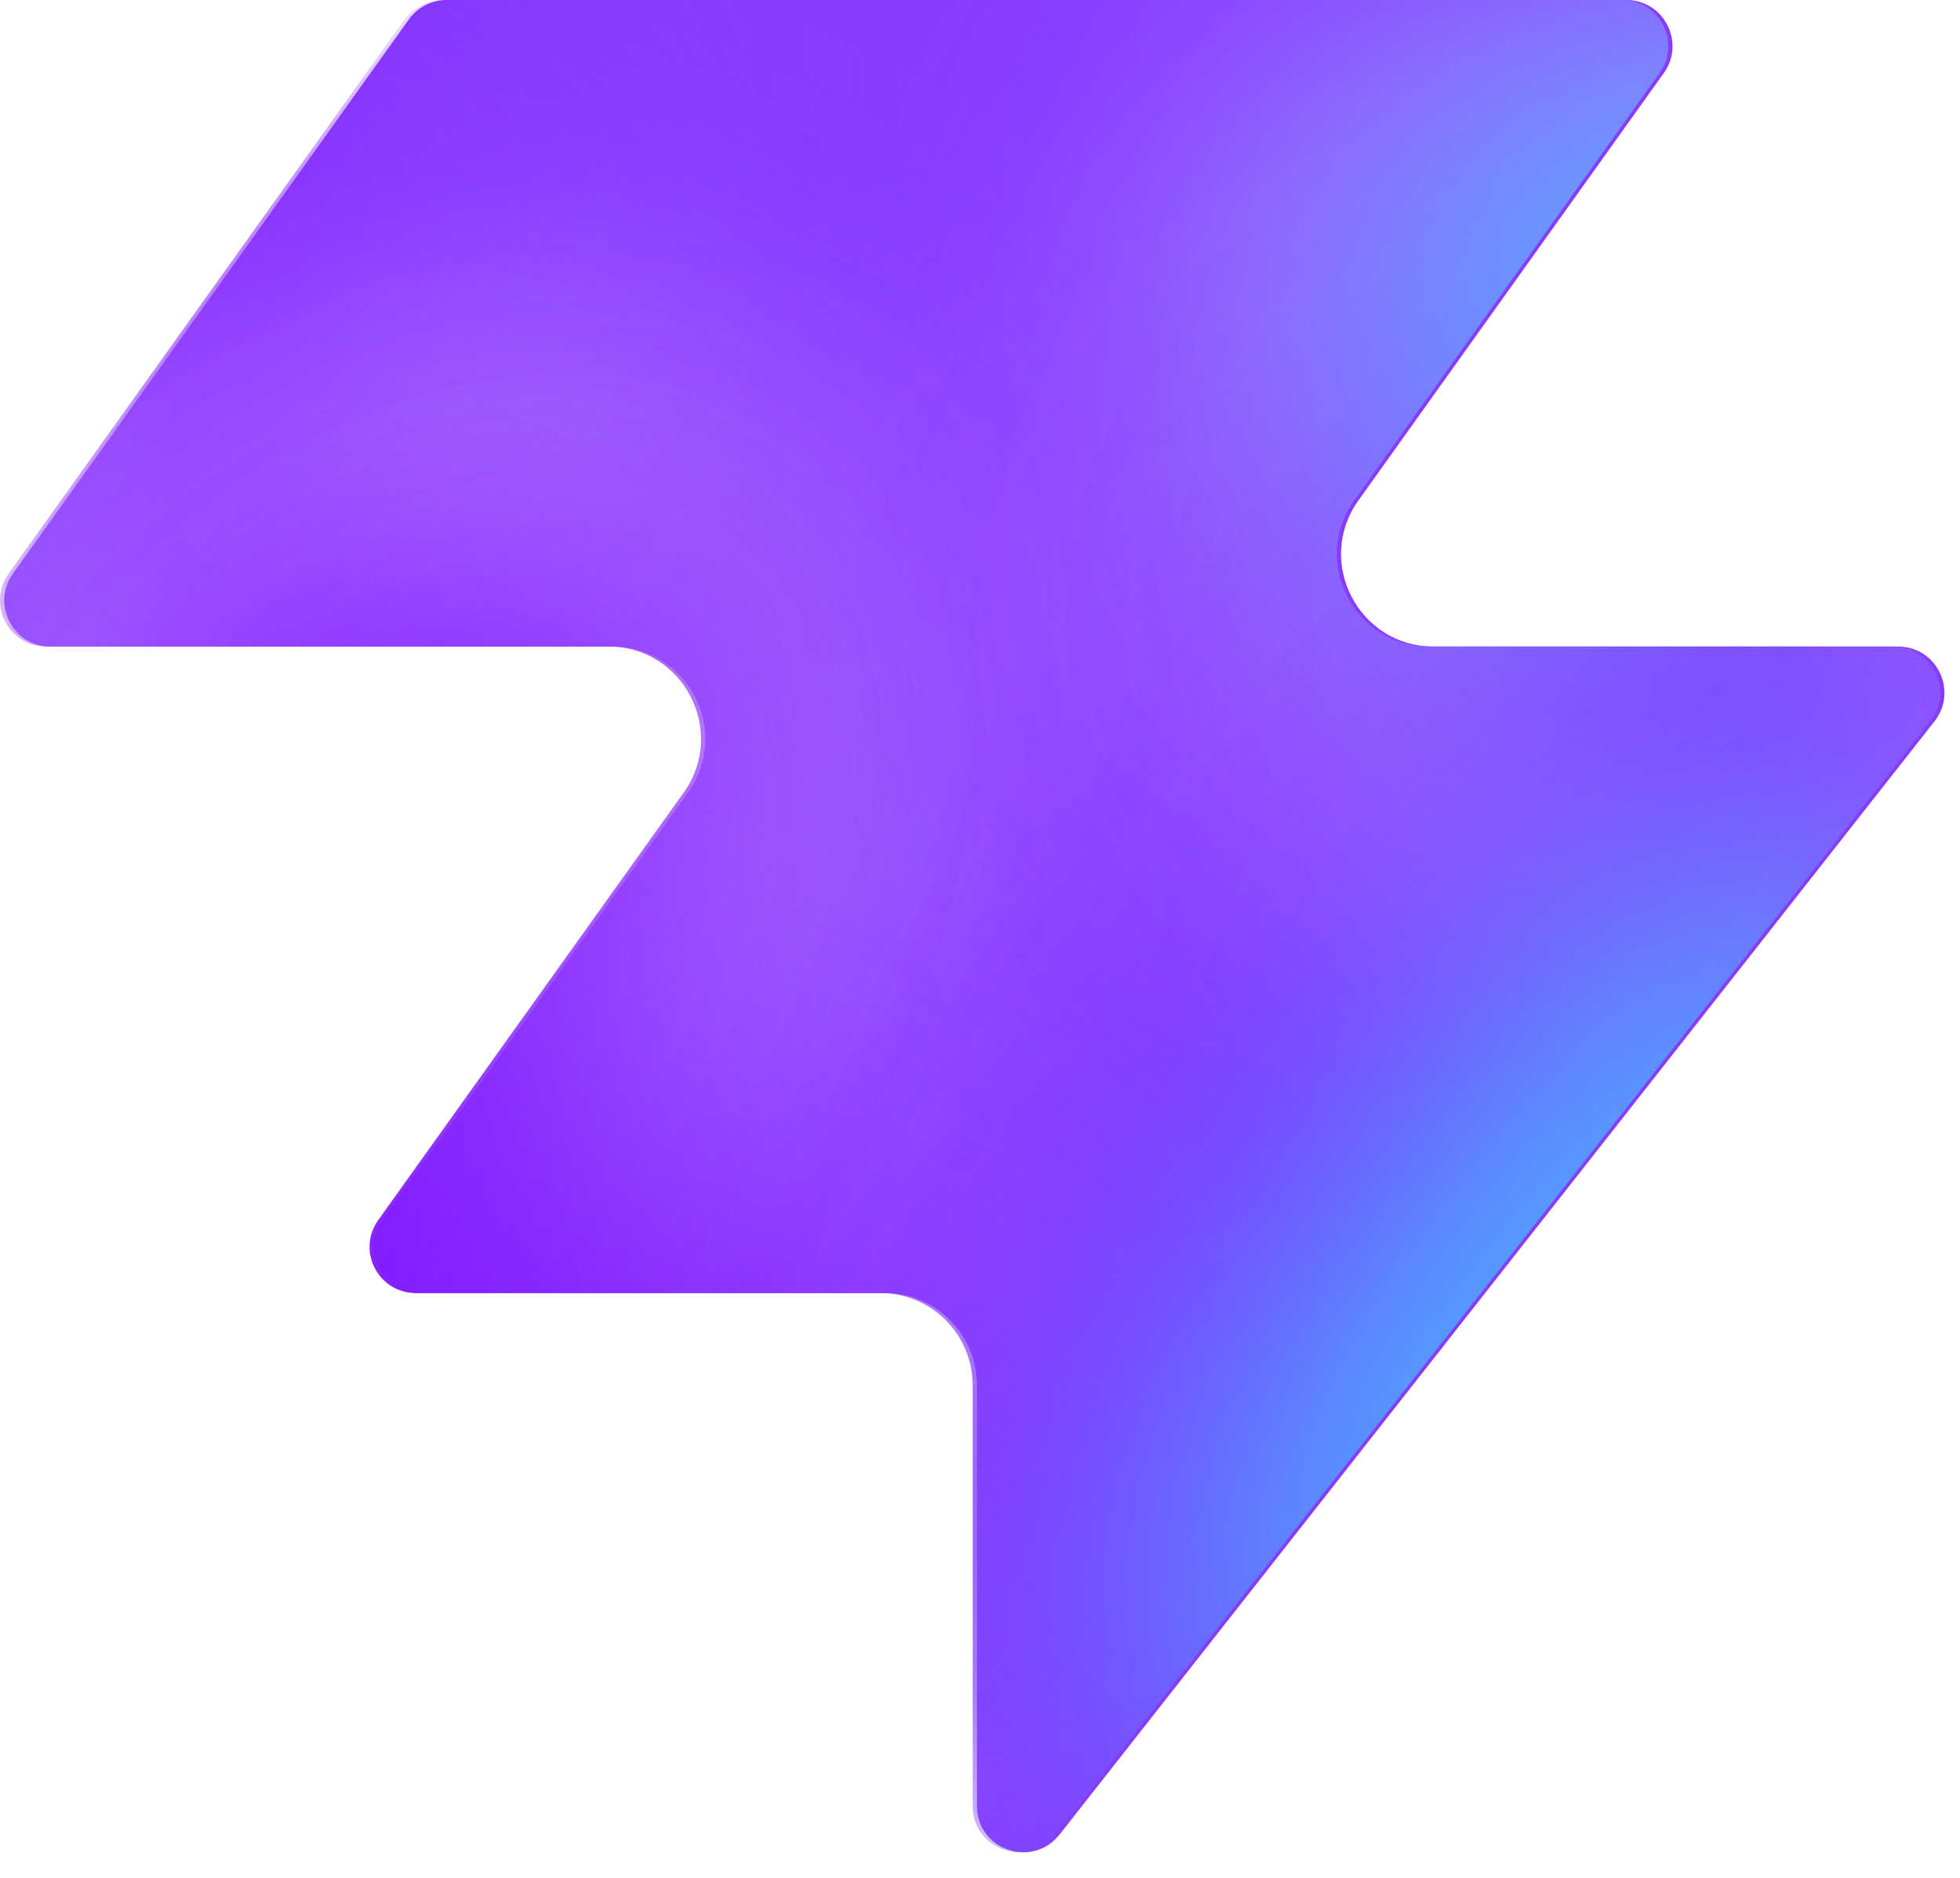
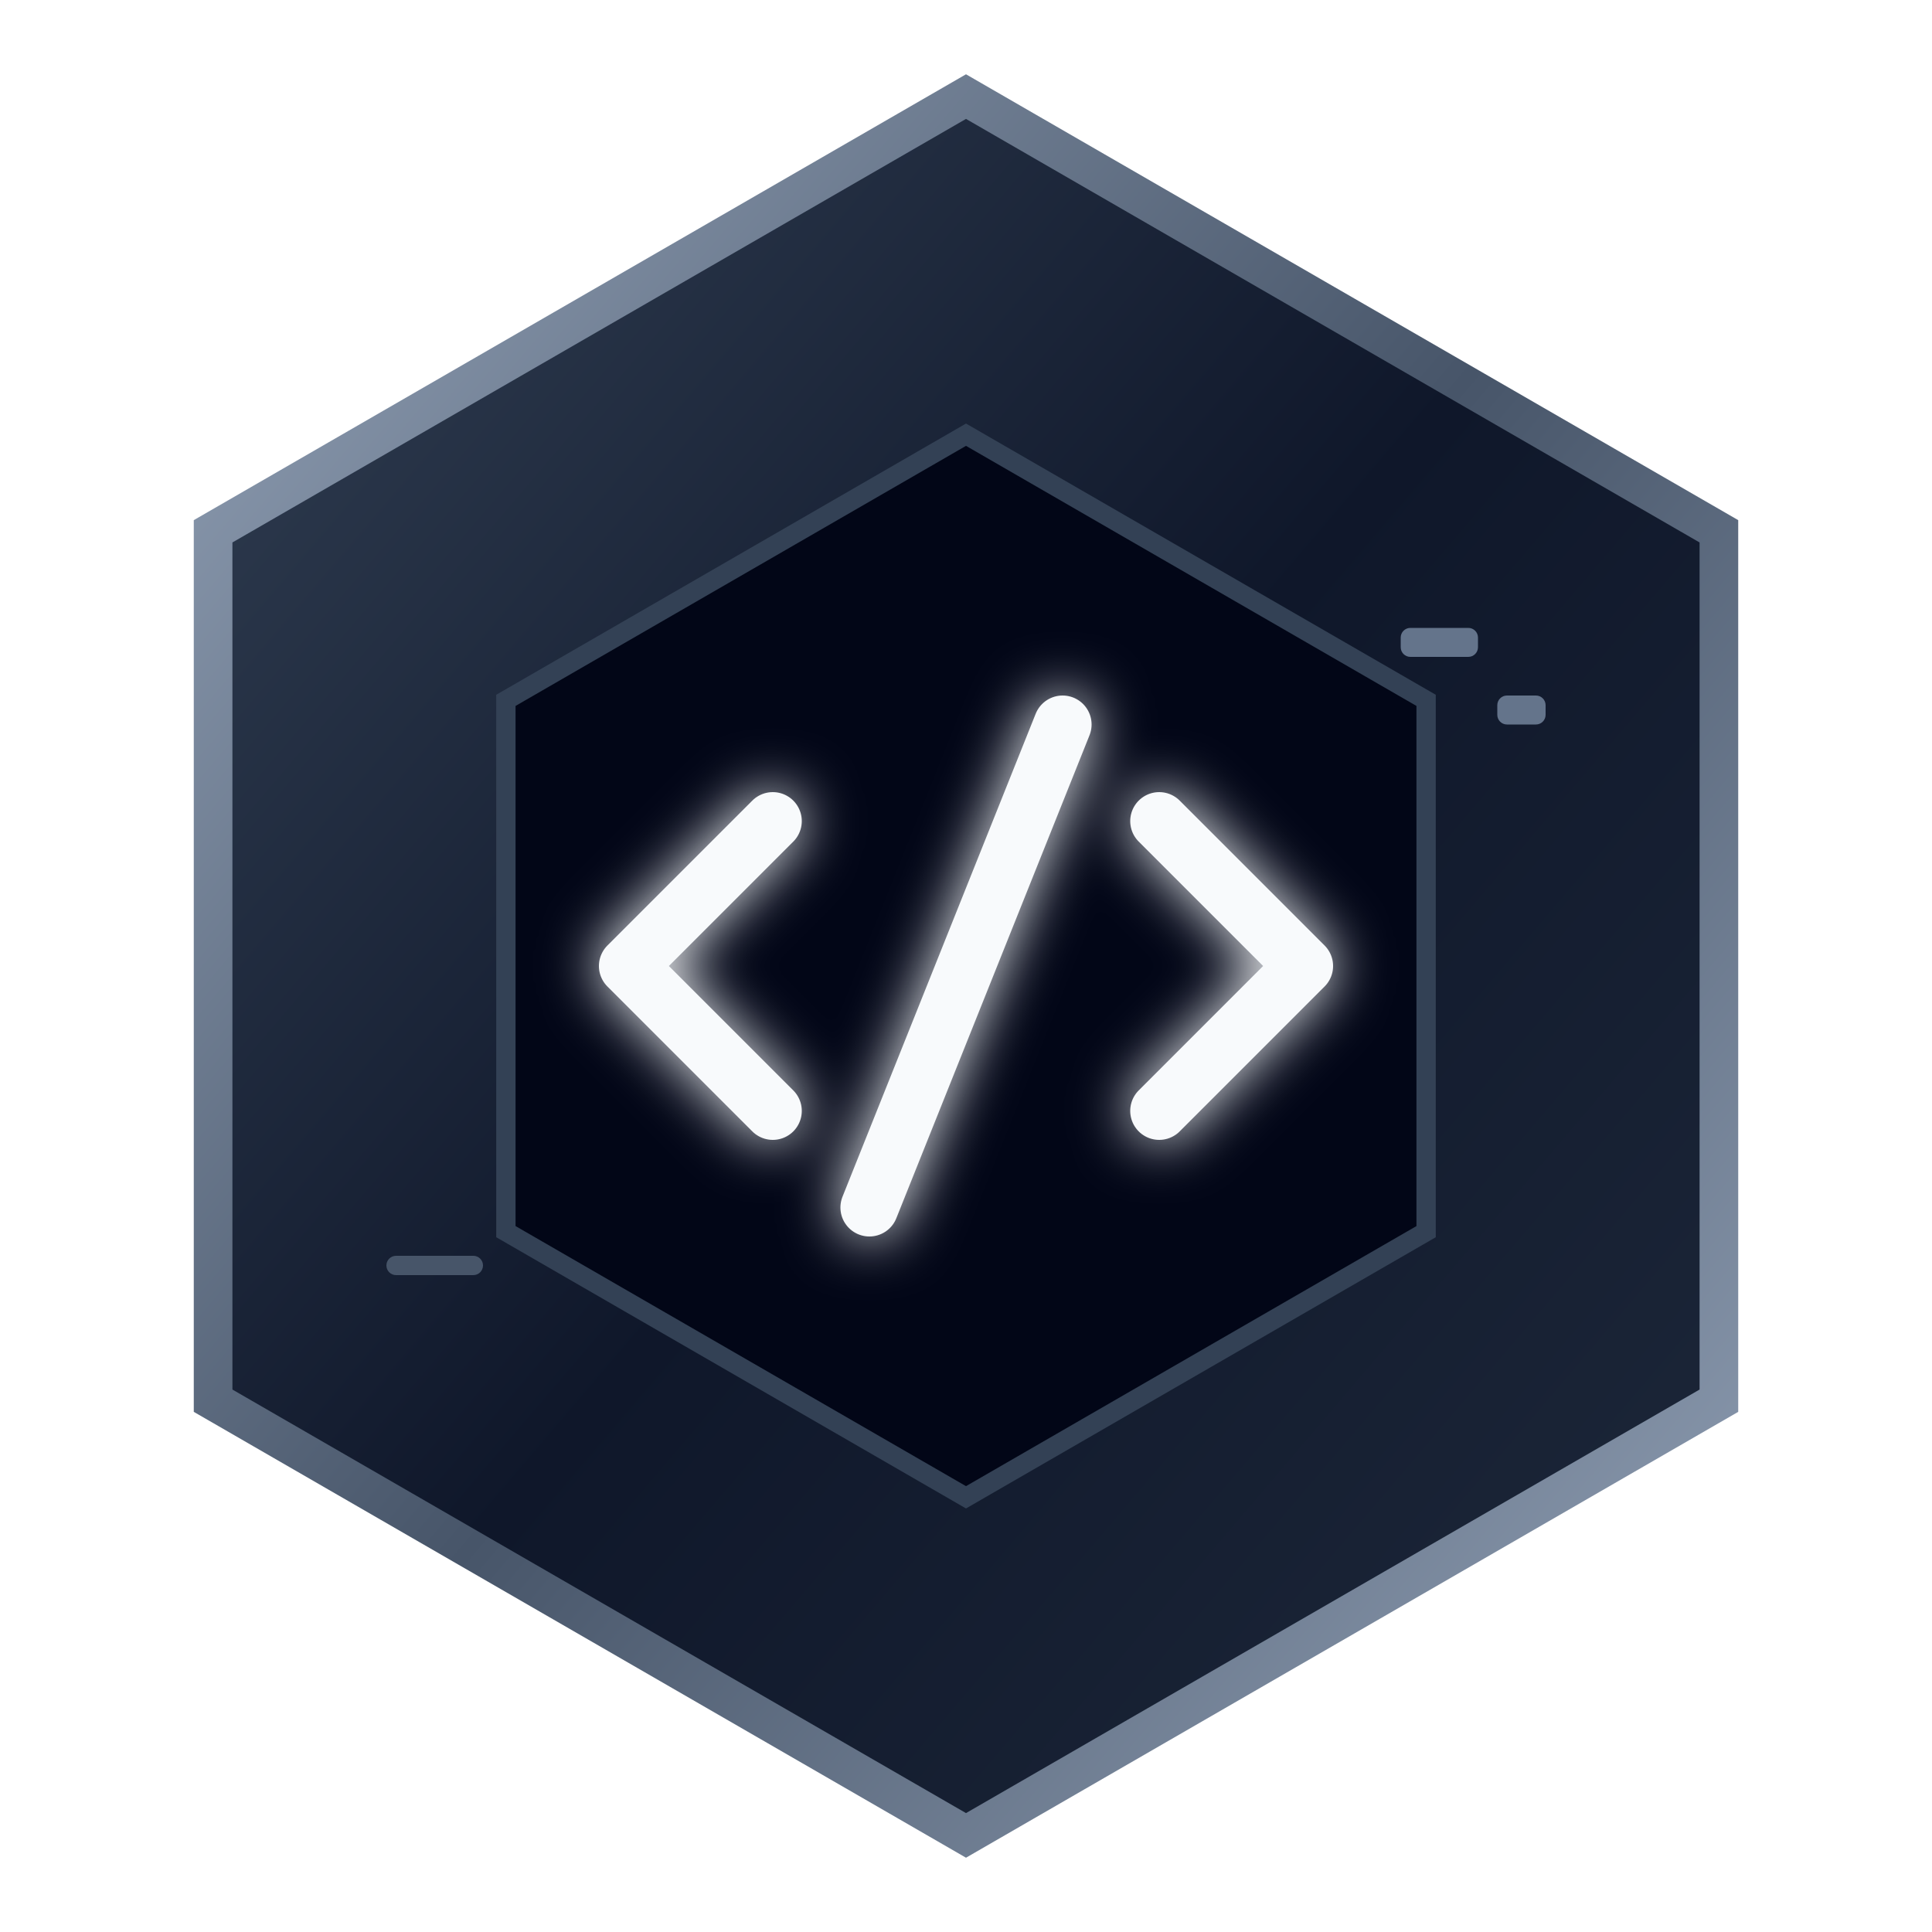
- <svg xmlns="http://www.w3.org/2000/svg" width="48" height="46" fill="none" viewBox="0 0 48 46">
-   <path fill="#863bff" d="M25.946 44.938c-.664.845-2.021.375-2.021-.698V33.937a2.26 2.26 0 0 0-2.262-2.262H10.287c-.92 0-1.456-1.04-.92-1.788l7.48-10.471c1.07-1.497 0-3.578-1.842-3.578H1.237c-.92 0-1.456-1.04-.92-1.788L10.013.474c.214-.297.556-.474.92-.474h28.894c.92 0 1.456 1.04.92 1.788l-7.48 10.471c-1.07 1.498 0 3.579 1.842 3.579h11.377c.943 0 1.473 1.088.89 1.83L25.947 44.94z" style="fill:#863bff;fill:color(display-p3 .525 .23 1);fill-opacity:1" />
-   <mask id="a" width="48" height="46" x="0" y="0" maskUnits="userSpaceOnUse" style="mask-type:alpha">
-     <path fill="#000" d="M25.842 44.938c-.664.844-2.021.375-2.021-.698V33.937a2.26 2.26 0 0 0-2.262-2.262H10.183c-.92 0-1.456-1.04-.92-1.788l7.48-10.471c1.07-1.498 0-3.579-1.842-3.579H1.133c-.92 0-1.456-1.04-.92-1.787L9.91.473c.214-.297.556-.474.92-.474h28.894c.92 0 1.456 1.04.92 1.788l-7.48 10.471c-1.07 1.498 0 3.578 1.842 3.578h11.377c.943 0 1.473 1.088.89 1.832L25.843 44.94z" style="fill:#000;fill-opacity:1" />
-   </mask>
-   <g mask="url(#a)">
-     <g filter="url(#b)">
-       <ellipse cx="5.508" cy="14.704" fill="#ede6ff" rx="5.508" ry="14.704" style="fill:#ede6ff;fill:color(display-p3 .927 .903 1);fill-opacity:1" transform="matrix(.00324 1 1 -.00324 -4.47 31.516)" />
-     </g>
-     <g filter="url(#c)">
-       <ellipse cx="10.399" cy="29.851" fill="#ede6ff" rx="10.399" ry="29.851" style="fill:#ede6ff;fill:color(display-p3 .927 .903 1);fill-opacity:1" transform="matrix(.00324 1 1 -.00324 -39.328 7.883)" />
-     </g>
-     <g filter="url(#d)">
-       <ellipse cx="5.508" cy="30.487" fill="#7e14ff" rx="5.508" ry="30.487" style="fill:#7e14ff;fill:color(display-p3 .492 .077 1);fill-opacity:1" transform="rotate(89.814 -25.913 -14.639)scale(1 -1)" />
-     </g>
-     <g filter="url(#e)">
-       <ellipse cx="5.508" cy="30.599" fill="#7e14ff" rx="5.508" ry="30.599" style="fill:#7e14ff;fill:color(display-p3 .492 .077 1);fill-opacity:1" transform="rotate(89.814 -32.644 -3.334)scale(1 -1)" />
-     </g>
-     <g filter="url(#f)">
-       <ellipse cx="5.508" cy="30.599" fill="#7e14ff" rx="5.508" ry="30.599" style="fill:#7e14ff;fill:color(display-p3 .492 .077 1);fill-opacity:1" transform="matrix(.00324 1 1 -.00324 -34.34 30.47)" />
-     </g>
-     <g filter="url(#g)">
-       <ellipse cx="14.072" cy="22.078" fill="#ede6ff" rx="14.072" ry="22.078" style="fill:#ede6ff;fill:color(display-p3 .927 .903 1);fill-opacity:1" transform="rotate(93.35 24.506 48.493)scale(-1 1)" />
-     </g>
-     <g filter="url(#h)">
-       <ellipse cx="3.47" cy="21.501" fill="#7e14ff" rx="3.47" ry="21.501" style="fill:#7e14ff;fill:color(display-p3 .492 .077 1);fill-opacity:1" transform="rotate(89.009 28.708 47.59)scale(-1 1)" />
-     </g>
-     <g filter="url(#i)">
-       <ellipse cx="3.47" cy="21.501" fill="#7e14ff" rx="3.47" ry="21.501" style="fill:#7e14ff;fill:color(display-p3 .492 .077 1);fill-opacity:1" transform="rotate(89.009 28.708 47.59)scale(-1 1)" />
-     </g>
-     <g filter="url(#j)">
-       <ellipse cx=".387" cy="8.972" fill="#7e14ff" rx="4.407" ry="29.108" style="fill:#7e14ff;fill:color(display-p3 .492 .077 1);fill-opacity:1" transform="rotate(39.51 .387 8.972)" />
-     </g>
-     <g filter="url(#k)">
-       <ellipse cx="47.523" cy="-6.092" fill="#7e14ff" rx="4.407" ry="29.108" style="fill:#7e14ff;fill:color(display-p3 .492 .077 1);fill-opacity:1" transform="rotate(37.892 47.523 -6.092)" />
-     </g>
-     <g filter="url(#l)">
-       <ellipse cx="41.412" cy="6.333" fill="#47bfff" rx="5.971" ry="9.665" style="fill:#47bfff;fill:color(display-p3 .28 .748 1);fill-opacity:1" transform="rotate(37.892 41.412 6.333)" />
-     </g>
-     <g filter="url(#m)">
-       <ellipse cx="-1.879" cy="38.332" fill="#7e14ff" rx="4.407" ry="29.108" style="fill:#7e14ff;fill:color(display-p3 .492 .077 1);fill-opacity:1" transform="rotate(37.892 -1.88 38.332)" />
-     </g>
-     <g filter="url(#n)">
-       <ellipse cx="-1.879" cy="38.332" fill="#7e14ff" rx="4.407" ry="29.108" style="fill:#7e14ff;fill:color(display-p3 .492 .077 1);fill-opacity:1" transform="rotate(37.892 -1.88 38.332)" />
-     </g>
-     <g filter="url(#o)">
-       <ellipse cx="35.651" cy="29.907" fill="#7e14ff" rx="4.407" ry="29.108" style="fill:#7e14ff;fill:color(display-p3 .492 .077 1);fill-opacity:1" transform="rotate(37.892 35.651 29.907)" />
-     </g>
-     <g filter="url(#p)">
-       <ellipse cx="38.418" cy="32.4" fill="#47bfff" rx="5.971" ry="15.297" style="fill:#47bfff;fill:color(display-p3 .28 .748 1);fill-opacity:1" transform="rotate(37.892 38.418 32.4)" />
-     </g>
-   </g>
+ <svg xmlns="http://www.w3.org/2000/svg" width="200" height="200" viewBox="0 0 200 200" fill="none">
  <defs>
-     <filter id="b" width="60.045" height="41.654" x="-19.77" y="16.149" color-interpolation-filters="sRGB" filterUnits="userSpaceOnUse">
-       <feFlood flood-opacity="0" result="BackgroundImageFix" />
-       <feBlend in="SourceGraphic" in2="BackgroundImageFix" result="shape" />
-       <feGaussianBlur result="effect1_foregroundBlur_2002_17158" stdDeviation="7.659" />
-     </filter>
-     <filter id="c" width="90.34" height="51.437" x="-54.613" y="-7.533" color-interpolation-filters="sRGB" filterUnits="userSpaceOnUse">
-       <feFlood flood-opacity="0" result="BackgroundImageFix" />
-       <feBlend in="SourceGraphic" in2="BackgroundImageFix" result="shape" />
-       <feGaussianBlur result="effect1_foregroundBlur_2002_17158" stdDeviation="7.659" />
-     </filter>
-     <filter id="d" width="79.355" height="29.4" x="-49.64" y="2.03" color-interpolation-filters="sRGB" filterUnits="userSpaceOnUse">
-       <feFlood flood-opacity="0" result="BackgroundImageFix" />
-       <feBlend in="SourceGraphic" in2="BackgroundImageFix" result="shape" />
-       <feGaussianBlur result="effect1_foregroundBlur_2002_17158" stdDeviation="4.596" />
-     </filter>
-     <filter id="e" width="79.579" height="29.4" x="-45.045" y="20.029" color-interpolation-filters="sRGB" filterUnits="userSpaceOnUse">
-       <feFlood flood-opacity="0" result="BackgroundImageFix" />
-       <feBlend in="SourceGraphic" in2="BackgroundImageFix" result="shape" />
-       <feGaussianBlur result="effect1_foregroundBlur_2002_17158" stdDeviation="4.596" />
-     </filter>
-     <filter id="f" width="79.579" height="29.4" x="-43.513" y="21.178" color-interpolation-filters="sRGB" filterUnits="userSpaceOnUse">
-       <feFlood flood-opacity="0" result="BackgroundImageFix" />
-       <feBlend in="SourceGraphic" in2="BackgroundImageFix" result="shape" />
-       <feGaussianBlur result="effect1_foregroundBlur_2002_17158" stdDeviation="4.596" />
-     </filter>
-     <filter id="g" width="74.749" height="58.852" x="15.756" y="-17.901" color-interpolation-filters="sRGB" filterUnits="userSpaceOnUse">
-       <feFlood flood-opacity="0" result="BackgroundImageFix" />
-       <feBlend in="SourceGraphic" in2="BackgroundImageFix" result="shape" />
-       <feGaussianBlur result="effect1_foregroundBlur_2002_17158" stdDeviation="7.659" />
-     </filter>
-     <filter id="h" width="61.377" height="25.362" x="23.548" y="2.284" color-interpolation-filters="sRGB" filterUnits="userSpaceOnUse">
-       <feFlood flood-opacity="0" result="BackgroundImageFix" />
-       <feBlend in="SourceGraphic" in2="BackgroundImageFix" result="shape" />
-       <feGaussianBlur result="effect1_foregroundBlur_2002_17158" stdDeviation="4.596" />
-     </filter>
-     <filter id="i" width="61.377" height="25.362" x="23.548" y="2.284" color-interpolation-filters="sRGB" filterUnits="userSpaceOnUse">
-       <feFlood flood-opacity="0" result="BackgroundImageFix" />
-       <feBlend in="SourceGraphic" in2="BackgroundImageFix" result="shape" />
-       <feGaussianBlur result="effect1_foregroundBlur_2002_17158" stdDeviation="4.596" />
-     </filter>
-     <filter id="j" width="56.045" height="63.649" x="-27.636" y="-22.853" color-interpolation-filters="sRGB" filterUnits="userSpaceOnUse">
-       <feFlood flood-opacity="0" result="BackgroundImageFix" />
-       <feBlend in="SourceGraphic" in2="BackgroundImageFix" result="shape" />
-       <feGaussianBlur result="effect1_foregroundBlur_2002_17158" stdDeviation="4.596" />
-     </filter>
-     <filter id="k" width="54.814" height="64.646" x="20.116" y="-38.415" color-interpolation-filters="sRGB" filterUnits="userSpaceOnUse">
-       <feFlood flood-opacity="0" result="BackgroundImageFix" />
-       <feBlend in="SourceGraphic" in2="BackgroundImageFix" result="shape" />
-       <feGaussianBlur result="effect1_foregroundBlur_2002_17158" stdDeviation="4.596" />
-     </filter>
-     <filter id="l" width="33.541" height="35.313" x="24.641" y="-11.323" color-interpolation-filters="sRGB" filterUnits="userSpaceOnUse">
-       <feFlood flood-opacity="0" result="BackgroundImageFix" />
-       <feBlend in="SourceGraphic" in2="BackgroundImageFix" result="shape" />
-       <feGaussianBlur result="effect1_foregroundBlur_2002_17158" stdDeviation="4.596" />
-     </filter>
-     <filter id="m" width="54.814" height="64.646" x="-29.286" y="6.009" color-interpolation-filters="sRGB" filterUnits="userSpaceOnUse">
-       <feFlood flood-opacity="0" result="BackgroundImageFix" />
-       <feBlend in="SourceGraphic" in2="BackgroundImageFix" result="shape" />
-       <feGaussianBlur result="effect1_foregroundBlur_2002_17158" stdDeviation="4.596" />
-     </filter>
-     <filter id="n" width="54.814" height="64.646" x="-29.286" y="6.009" color-interpolation-filters="sRGB" filterUnits="userSpaceOnUse">
-       <feFlood flood-opacity="0" result="BackgroundImageFix" />
-       <feBlend in="SourceGraphic" in2="BackgroundImageFix" result="shape" />
-       <feGaussianBlur result="effect1_foregroundBlur_2002_17158" stdDeviation="4.596" />
-     </filter>
-     <filter id="o" width="54.814" height="64.646" x="8.244" y="-2.416" color-interpolation-filters="sRGB" filterUnits="userSpaceOnUse">
-       <feFlood flood-opacity="0" result="BackgroundImageFix" />
-       <feBlend in="SourceGraphic" in2="BackgroundImageFix" result="shape" />
-       <feGaussianBlur result="effect1_foregroundBlur_2002_17158" stdDeviation="4.596" />
-     </filter>
-     <filter id="p" width="39.409" height="43.623" x="18.713" y="10.588" color-interpolation-filters="sRGB" filterUnits="userSpaceOnUse">
-       <feFlood flood-opacity="0" result="BackgroundImageFix" />
-       <feBlend in="SourceGraphic" in2="BackgroundImageFix" result="shape" />
-       <feGaussianBlur result="effect1_foregroundBlur_2002_17158" stdDeviation="4.596" />
+     <linearGradient id="hexGradient" x1="0%" y1="0%" x2="100%" y2="100%">
+       <stop offset="0%" style="stop-color:#334155" />
+       <stop offset="50%" style="stop-color:#0f172a" />
+       <stop offset="100%" style="stop-color:#1e293b" />
+     </linearGradient>
+     <linearGradient id="strokeGradient" x1="0%" y1="0%" x2="100%" y2="100%">
+       <stop offset="0%" style="stop-color:#94a3b8" />
+       <stop offset="50%" style="stop-color:#475569" />
+       <stop offset="100%" style="stop-color:#94a3b8" />
+     </linearGradient>
+     <filter id="glow" x="-20%" y="-20%" width="140%" height="140%">
+       <feGaussianBlur stdDeviation="3" result="blur" />
+       <feComposite in="SourceGraphic" in2="blur" operator="over" />
    </filter>
  </defs>
+   <path d="M100 10 L177.94 55 V145 L100 190 L22.06 145 V55 L100 10Z" fill="url(#hexGradient)" stroke="url(#strokeGradient)" stroke-width="4" />
+   <path d="M100 45 L147.63 72.5 V127.5 L100 155 L52.37 127.5 V72.5 L100 45Z" fill="#020617" stroke="#334155" stroke-width="2" />
+   <g filter="url(#glow)">
+     <path d="M80 85 L65 100 L80 115" stroke="#f8fafc" stroke-width="6" stroke-linecap="round" stroke-linejoin="round" />
+     <path d="M110 75 L90 125" stroke="#f8fafc" stroke-width="6" stroke-linecap="round" />
+     <path d="M120 85 L135 100 L120 115" stroke="#f8fafc" stroke-width="6" stroke-linecap="round" stroke-linejoin="round" />
+   </g>
+   <rect x="145" y="65" width="8" height="3" fill="#64748b" rx="1" />
+   <rect x="155" y="72" width="5" height="3" fill="#64748b" rx="1" />
+   <rect x="40" y="130" width="10" height="2" fill="#475569" rx="1" />
</svg>
